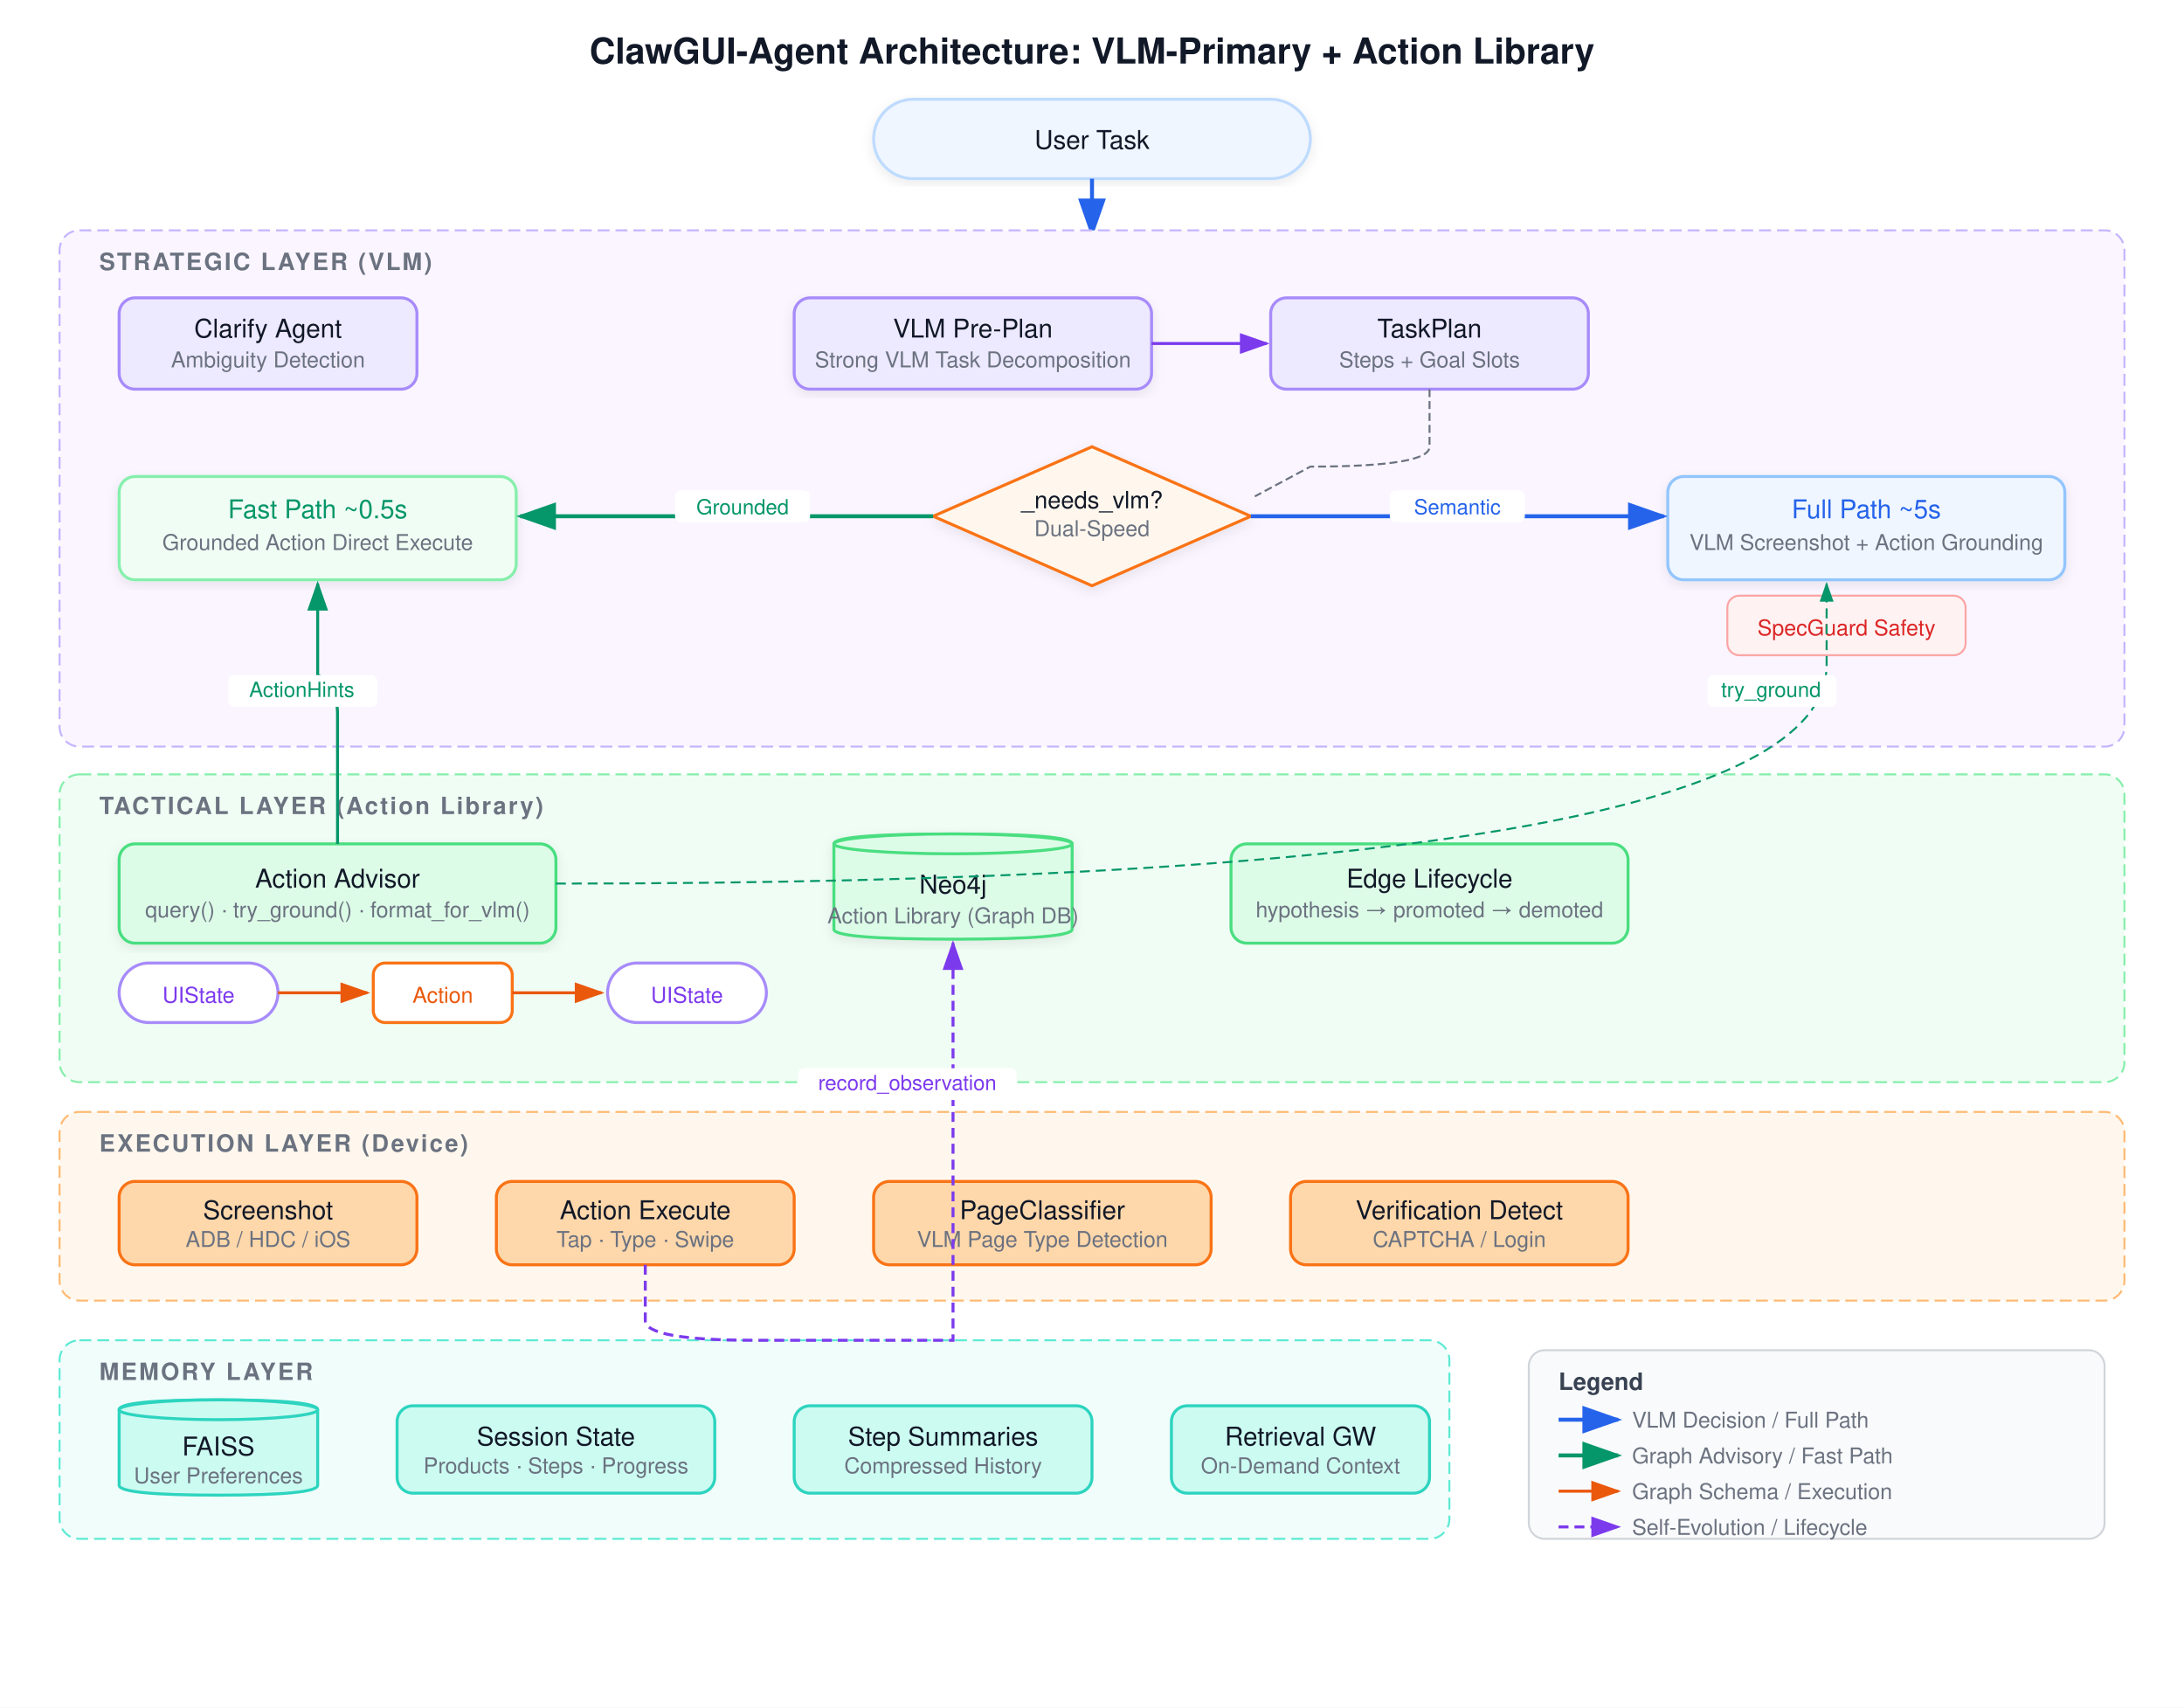
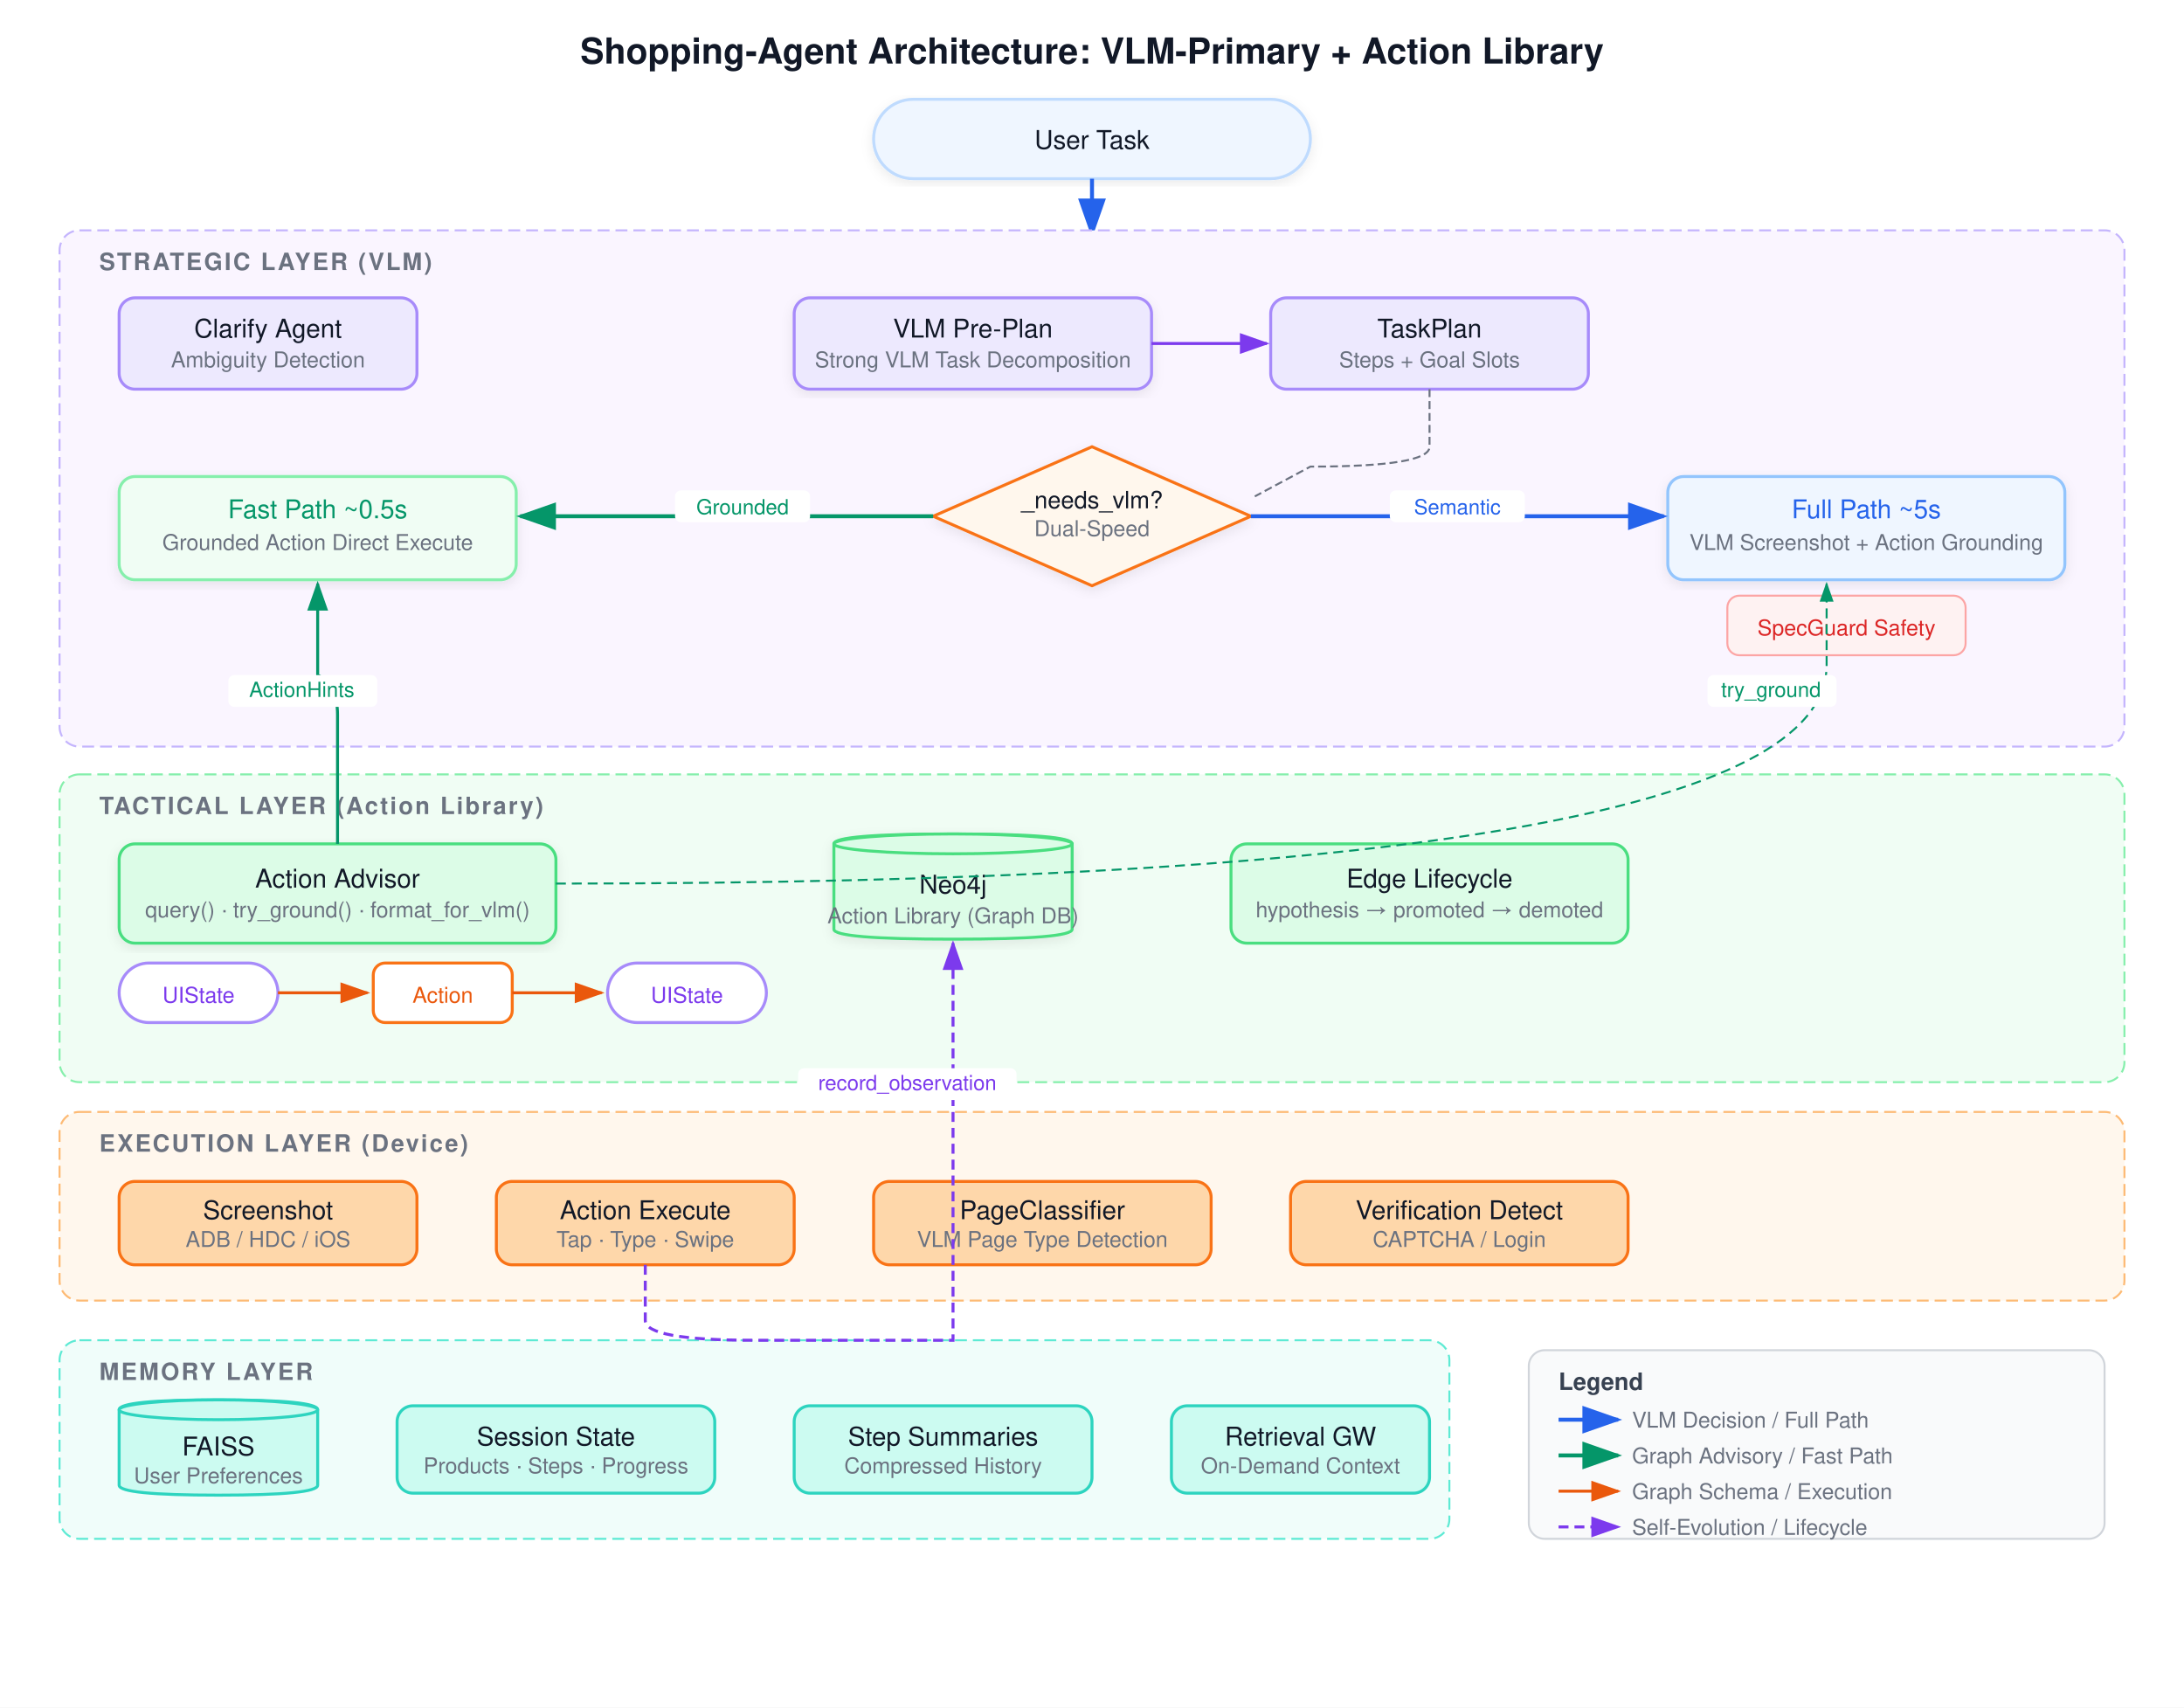
<svg xmlns="http://www.w3.org/2000/svg" viewBox="0 0 1100 860">
  <style>
    text { font-family: 'Helvetica Neue', Helvetica, Arial, 'PingFang SC', 'Microsoft YaHei', sans-serif; }
    .title { font-size: 18px; font-weight: 600; fill: #111827; }
    .label { font-size: 13px; font-weight: 500; fill: #111827; }
    .sublabel { font-size: 11px; fill: #6b7280; }
    .layer-label { font-size: 12px; font-weight: 600; fill: #6b7280; letter-spacing: 1px; }
    .arrow-label { font-size: 10.5px; fill: #374151; }
  </style>
  <defs>
    <marker id="ab" markerWidth="10" markerHeight="7" refX="9" refY="3.5" orient="auto">
      <polygon points="0 0,10 3.5,0 7" fill="#2563eb" />
    </marker>
    <marker id="ag" markerWidth="10" markerHeight="7" refX="9" refY="3.5" orient="auto">
      <polygon points="0 0,10 3.5,0 7" fill="#059669" />
    </marker>
    <marker id="ao" markerWidth="10" markerHeight="7" refX="9" refY="3.5" orient="auto">
      <polygon points="0 0,10 3.5,0 7" fill="#ea580c" />
    </marker>
    <marker id="ap" markerWidth="10" markerHeight="7" refX="9" refY="3.5" orient="auto">
      <polygon points="0 0,10 3.5,0 7" fill="#7c3aed" />
    </marker>
    <filter id="sh">
      <feDropShadow dx="0" dy="2" stdDeviation="3" flood-opacity="0.08" />
    </filter>
  </defs>
  <rect width="1100" height="860" fill="#ffffff" />
-   <text x="550" y="32" text-anchor="middle" class="title">ClawGUI-Agent Architecture: VLM-Primary + Action Library</text>
+   <text x="550" y="32" text-anchor="middle" class="title">Shopping-Agent Architecture: VLM-Primary + Action Library</text>
  <rect x="440" y="50" width="220" height="40" rx="20" fill="#eff6ff" stroke="#bfdbfe" stroke-width="1.5" filter="url(#sh)" />
  <text x="550" y="75" text-anchor="middle" class="label">User Task</text>
  <line x1="550" y1="90" x2="550" y2="118" stroke="#2563eb" stroke-width="2" marker-end="url(#ab)" />
  <rect x="30" y="116" width="1040" height="260" rx="10" fill="#faf5ff" stroke="#c4b5fd" stroke-width="1" stroke-dasharray="6,3" />
  <text x="50" y="136" class="layer-label">STRATEGIC LAYER (VLM)</text>
  <rect x="60" y="150" width="150" height="46" rx="8" fill="#ede9fe" stroke="#a78bfa" stroke-width="1.5" />
  <text x="135" y="170" text-anchor="middle" class="label">Clarify Agent</text>
  <text x="135" y="185" text-anchor="middle" class="sublabel">Ambiguity Detection</text>
  <rect x="400" y="150" width="180" height="46" rx="8" fill="#ede9fe" stroke="#a78bfa" stroke-width="1.5" filter="url(#sh)" />
  <text x="490" y="170" text-anchor="middle" class="label">VLM Pre-Plan</text>
  <text x="490" y="185" text-anchor="middle" class="sublabel">Strong VLM Task Decomposition</text>
  <rect x="640" y="150" width="160" height="46" rx="8" fill="#ede9fe" stroke="#a78bfa" stroke-width="1.5" />
  <text x="720" y="170" text-anchor="middle" class="label">TaskPlan</text>
  <text x="720" y="185" text-anchor="middle" class="sublabel">Steps + Goal Slots</text>
  <line x1="580" y1="173" x2="638" y2="173" stroke="#7c3aed" stroke-width="1.5" marker-end="url(#ap)" />
  <polygon points="550,225 630,260 550,295 470,260" fill="#fff7ed" stroke="#f97316" stroke-width="1.5" filter="url(#sh)" />
  <text x="550" y="256" text-anchor="middle" style="font-size:12px;font-weight:500;fill:#111827">_needs_vlm?</text>
  <text x="550" y="270" text-anchor="middle" class="sublabel">Dual-Speed</text>
  <rect x="60" y="240" width="200" height="52" rx="8" fill="#f0fdf4" stroke="#86efac" stroke-width="1.5" filter="url(#sh)" />
  <text x="160" y="261" text-anchor="middle" class="label" style="fill:#059669">Fast Path ~0.5s</text>
  <text x="160" y="277" text-anchor="middle" class="sublabel">Grounded Action Direct Execute</text>
  <rect x="840" y="240" width="200" height="52" rx="8" fill="#eff6ff" stroke="#93c5fd" stroke-width="1.5" filter="url(#sh)" />
  <text x="940" y="261" text-anchor="middle" class="label" style="fill:#2563eb">Full Path ~5s</text>
  <text x="940" y="277" text-anchor="middle" class="sublabel">VLM Screenshot + Action Grounding</text>
  <line x1="470" y1="260" x2="262" y2="260" stroke="#059669" stroke-width="2" marker-end="url(#ag)" />
  <rect x="340" y="247" width="68" height="16" rx="3" fill="#fff" />
  <text x="374" y="259" text-anchor="middle" class="arrow-label" style="fill:#059669">Grounded</text>
  <line x1="630" y1="260" x2="838" y2="260" stroke="#2563eb" stroke-width="2" marker-end="url(#ab)" />
  <rect x="700" y="247" width="68" height="16" rx="3" fill="#fff" />
  <text x="734" y="259" text-anchor="middle" class="arrow-label" style="fill:#2563eb">Semantic</text>
  <rect x="870" y="300" width="120" height="30" rx="6" fill="#fef2f2" stroke="#fca5a5" stroke-width="1" />
  <text x="930" y="320" text-anchor="middle" class="sublabel" style="fill:#dc2626">SpecGuard Safety</text>
  <path d="M720,196 L720,225 Q720,235 660,235 L632,250" fill="none" stroke="#6b7280" stroke-width="1" stroke-dasharray="4,2" />
  <rect x="30" y="390" width="1040" height="155" rx="10" fill="#f0fdf4" stroke="#86efac" stroke-width="1" stroke-dasharray="6,3" />
  <text x="50" y="410" class="layer-label">TACTICAL LAYER (Action Library)</text>
  <rect x="60" y="425" width="220" height="50" rx="8" fill="#dcfce7" stroke="#4ade80" stroke-width="1.5" filter="url(#sh)" />
  <text x="170" y="447" text-anchor="middle" class="label">Action Advisor</text>
  <text x="170" y="462" text-anchor="middle" class="sublabel">query() · try_ground() · format_for_vlm()</text>
  <path d="M420,425 Q420,420 480,420 Q540,420 540,425 L540,468 Q540,473 480,473 Q420,473 420,468 Z" fill="#dcfce7" stroke="#4ade80" stroke-width="1.5" filter="url(#sh)" />
  <ellipse cx="480" cy="425" rx="60" ry="5" fill="#dcfce7" stroke="#4ade80" stroke-width="1.5" />
  <text x="480" y="450" text-anchor="middle" class="label">Neo4j</text>
  <text x="480" y="465" text-anchor="middle" class="sublabel">Action Library (Graph DB)</text>
  <rect x="620" y="425" width="200" height="50" rx="8" fill="#dcfce7" stroke="#4ade80" stroke-width="1.5" />
  <text x="720" y="447" text-anchor="middle" class="label">Edge Lifecycle</text>
  <text x="720" y="462" text-anchor="middle" class="sublabel">hypothesis → promoted → demoted</text>
  <rect x="60" y="485" width="80" height="30" rx="15" fill="#fff" stroke="#a78bfa" stroke-width="1.5" />
  <text x="100" y="505" text-anchor="middle" class="sublabel" style="fill:#7c3aed">UIState</text>
  <line x1="140" y1="500" x2="185" y2="500" stroke="#ea580c" stroke-width="1.5" marker-end="url(#ao)" />
  <rect x="188" y="485" width="70" height="30" rx="6" fill="#fff" stroke="#f97316" stroke-width="1.5" />
  <text x="223" y="505" text-anchor="middle" class="sublabel" style="fill:#ea580c">Action</text>
  <line x1="258" y1="500" x2="303" y2="500" stroke="#ea580c" stroke-width="1.5" marker-end="url(#ao)" />
  <rect x="306" y="485" width="80" height="30" rx="15" fill="#fff" stroke="#a78bfa" stroke-width="1.5" />
  <text x="346" y="505" text-anchor="middle" class="sublabel" style="fill:#7c3aed">UIState</text>
  <path d="M170,425 L170,360 Q170,345 160,340 L160,294" fill="none" stroke="#059669" stroke-width="1.5" marker-end="url(#ag)" />
  <rect x="115" y="340" width="75" height="16" rx="3" fill="#fff" />
  <text x="152" y="351" text-anchor="middle" class="arrow-label" style="fill:#059669">ActionHints</text>
  <path d="M280,445 Q920,445 920,335 L920,294" fill="none" stroke="#059669" stroke-width="1" stroke-dasharray="5,3" marker-end="url(#ag)" />
  <rect x="860" y="340" width="65" height="16" rx="3" fill="#fff" />
  <text x="892" y="351" text-anchor="middle" class="arrow-label" style="fill:#059669">try_ground</text>
  <rect x="30" y="560" width="1040" height="95" rx="10" fill="#fff7ed" stroke="#fdba74" stroke-width="1" stroke-dasharray="6,3" />
  <text x="50" y="580" class="layer-label">EXECUTION LAYER (Device)</text>
  <rect x="60" y="595" width="150" height="42" rx="8" fill="#fed7aa" stroke="#f97316" stroke-width="1.5" />
  <text x="135" y="614" text-anchor="middle" class="label">Screenshot</text>
  <text x="135" y="628" text-anchor="middle" class="sublabel">ADB / HDC / iOS</text>
  <rect x="250" y="595" width="150" height="42" rx="8" fill="#fed7aa" stroke="#f97316" stroke-width="1.5" />
  <text x="325" y="614" text-anchor="middle" class="label">Action Execute</text>
  <text x="325" y="628" text-anchor="middle" class="sublabel">Tap · Type · Swipe</text>
  <rect x="440" y="595" width="170" height="42" rx="8" fill="#fed7aa" stroke="#f97316" stroke-width="1.5" />
  <text x="525" y="614" text-anchor="middle" class="label">PageClassifier</text>
  <text x="525" y="628" text-anchor="middle" class="sublabel">VLM Page Type Detection</text>
  <rect x="650" y="595" width="170" height="42" rx="8" fill="#fed7aa" stroke="#f97316" stroke-width="1.5" />
  <text x="735" y="614" text-anchor="middle" class="label">Verification Detect</text>
  <text x="735" y="628" text-anchor="middle" class="sublabel">CAPTCHA / Login</text>
  <rect x="30" y="675" width="700" height="100" rx="10" fill="#f0fdfa" stroke="#5eead4" stroke-width="1" stroke-dasharray="6,3" />
  <text x="50" y="695" class="layer-label">MEMORY LAYER</text>
  <path d="M60,710 Q60,705 110,705 Q160,705 160,710 L160,748 Q160,753 110,753 Q60,753 60,748 Z" fill="#ccfbf1" stroke="#2dd4bf" stroke-width="1.5" />
  <ellipse cx="110" cy="710" rx="50" ry="5" fill="#ccfbf1" stroke="#2dd4bf" stroke-width="1.5" />
  <text x="110" y="733" text-anchor="middle" class="label">FAISS</text>
  <text x="110" y="747" text-anchor="middle" class="sublabel">User Preferences</text>
  <rect x="200" y="708" width="160" height="44" rx="8" fill="#ccfbf1" stroke="#2dd4bf" stroke-width="1.5" />
  <text x="280" y="728" text-anchor="middle" class="label">Session State</text>
  <text x="280" y="742" text-anchor="middle" class="sublabel">Products · Steps · Progress</text>
  <rect x="400" y="708" width="150" height="44" rx="8" fill="#ccfbf1" stroke="#2dd4bf" stroke-width="1.5" />
  <text x="475" y="728" text-anchor="middle" class="label">Step Summaries</text>
  <text x="475" y="742" text-anchor="middle" class="sublabel">Compressed History</text>
  <rect x="590" y="708" width="130" height="44" rx="8" fill="#ccfbf1" stroke="#2dd4bf" stroke-width="1.5" />
  <text x="655" y="728" text-anchor="middle" class="label">Retrieval GW</text>
  <text x="655" y="742" text-anchor="middle" class="sublabel">On-Demand Context</text>
  <path d="M325,637 L325,665 Q325,675 380,675 L480,675 L480,550 L480,475" fill="none" stroke="#7c3aed" stroke-width="1.5" stroke-dasharray="5,3" marker-end="url(#ap)" />
  <rect x="402" y="538" width="110" height="16" rx="3" fill="#fff" />
  <text x="457" y="549" text-anchor="middle" class="arrow-label" style="fill:#7c3aed">record_observation</text>
  <rect x="770" y="680" width="290" height="95" rx="8" fill="#f9fafb" stroke="#d1d5db" stroke-width="1" />
  <text x="785" y="700" style="font-size:12px;font-weight:600;fill:#374151">Legend</text>
  <line x1="785" y1="715" x2="815" y2="715" stroke="#2563eb" stroke-width="2" marker-end="url(#ab)" />
  <text x="822" y="719" class="sublabel">VLM Decision / Full Path</text>
  <line x1="785" y1="733" x2="815" y2="733" stroke="#059669" stroke-width="2" marker-end="url(#ag)" />
  <text x="822" y="737" class="sublabel">Graph Advisory / Fast Path</text>
  <line x1="785" y1="751" x2="815" y2="751" stroke="#ea580c" stroke-width="1.5" marker-end="url(#ao)" />
  <text x="822" y="755" class="sublabel">Graph Schema / Execution</text>
  <line x1="785" y1="769" x2="815" y2="769" stroke="#7c3aed" stroke-width="1.5" stroke-dasharray="5,3" marker-end="url(#ap)" />
  <text x="822" y="773" class="sublabel">Self-Evolution / Lifecycle</text>
</svg>
